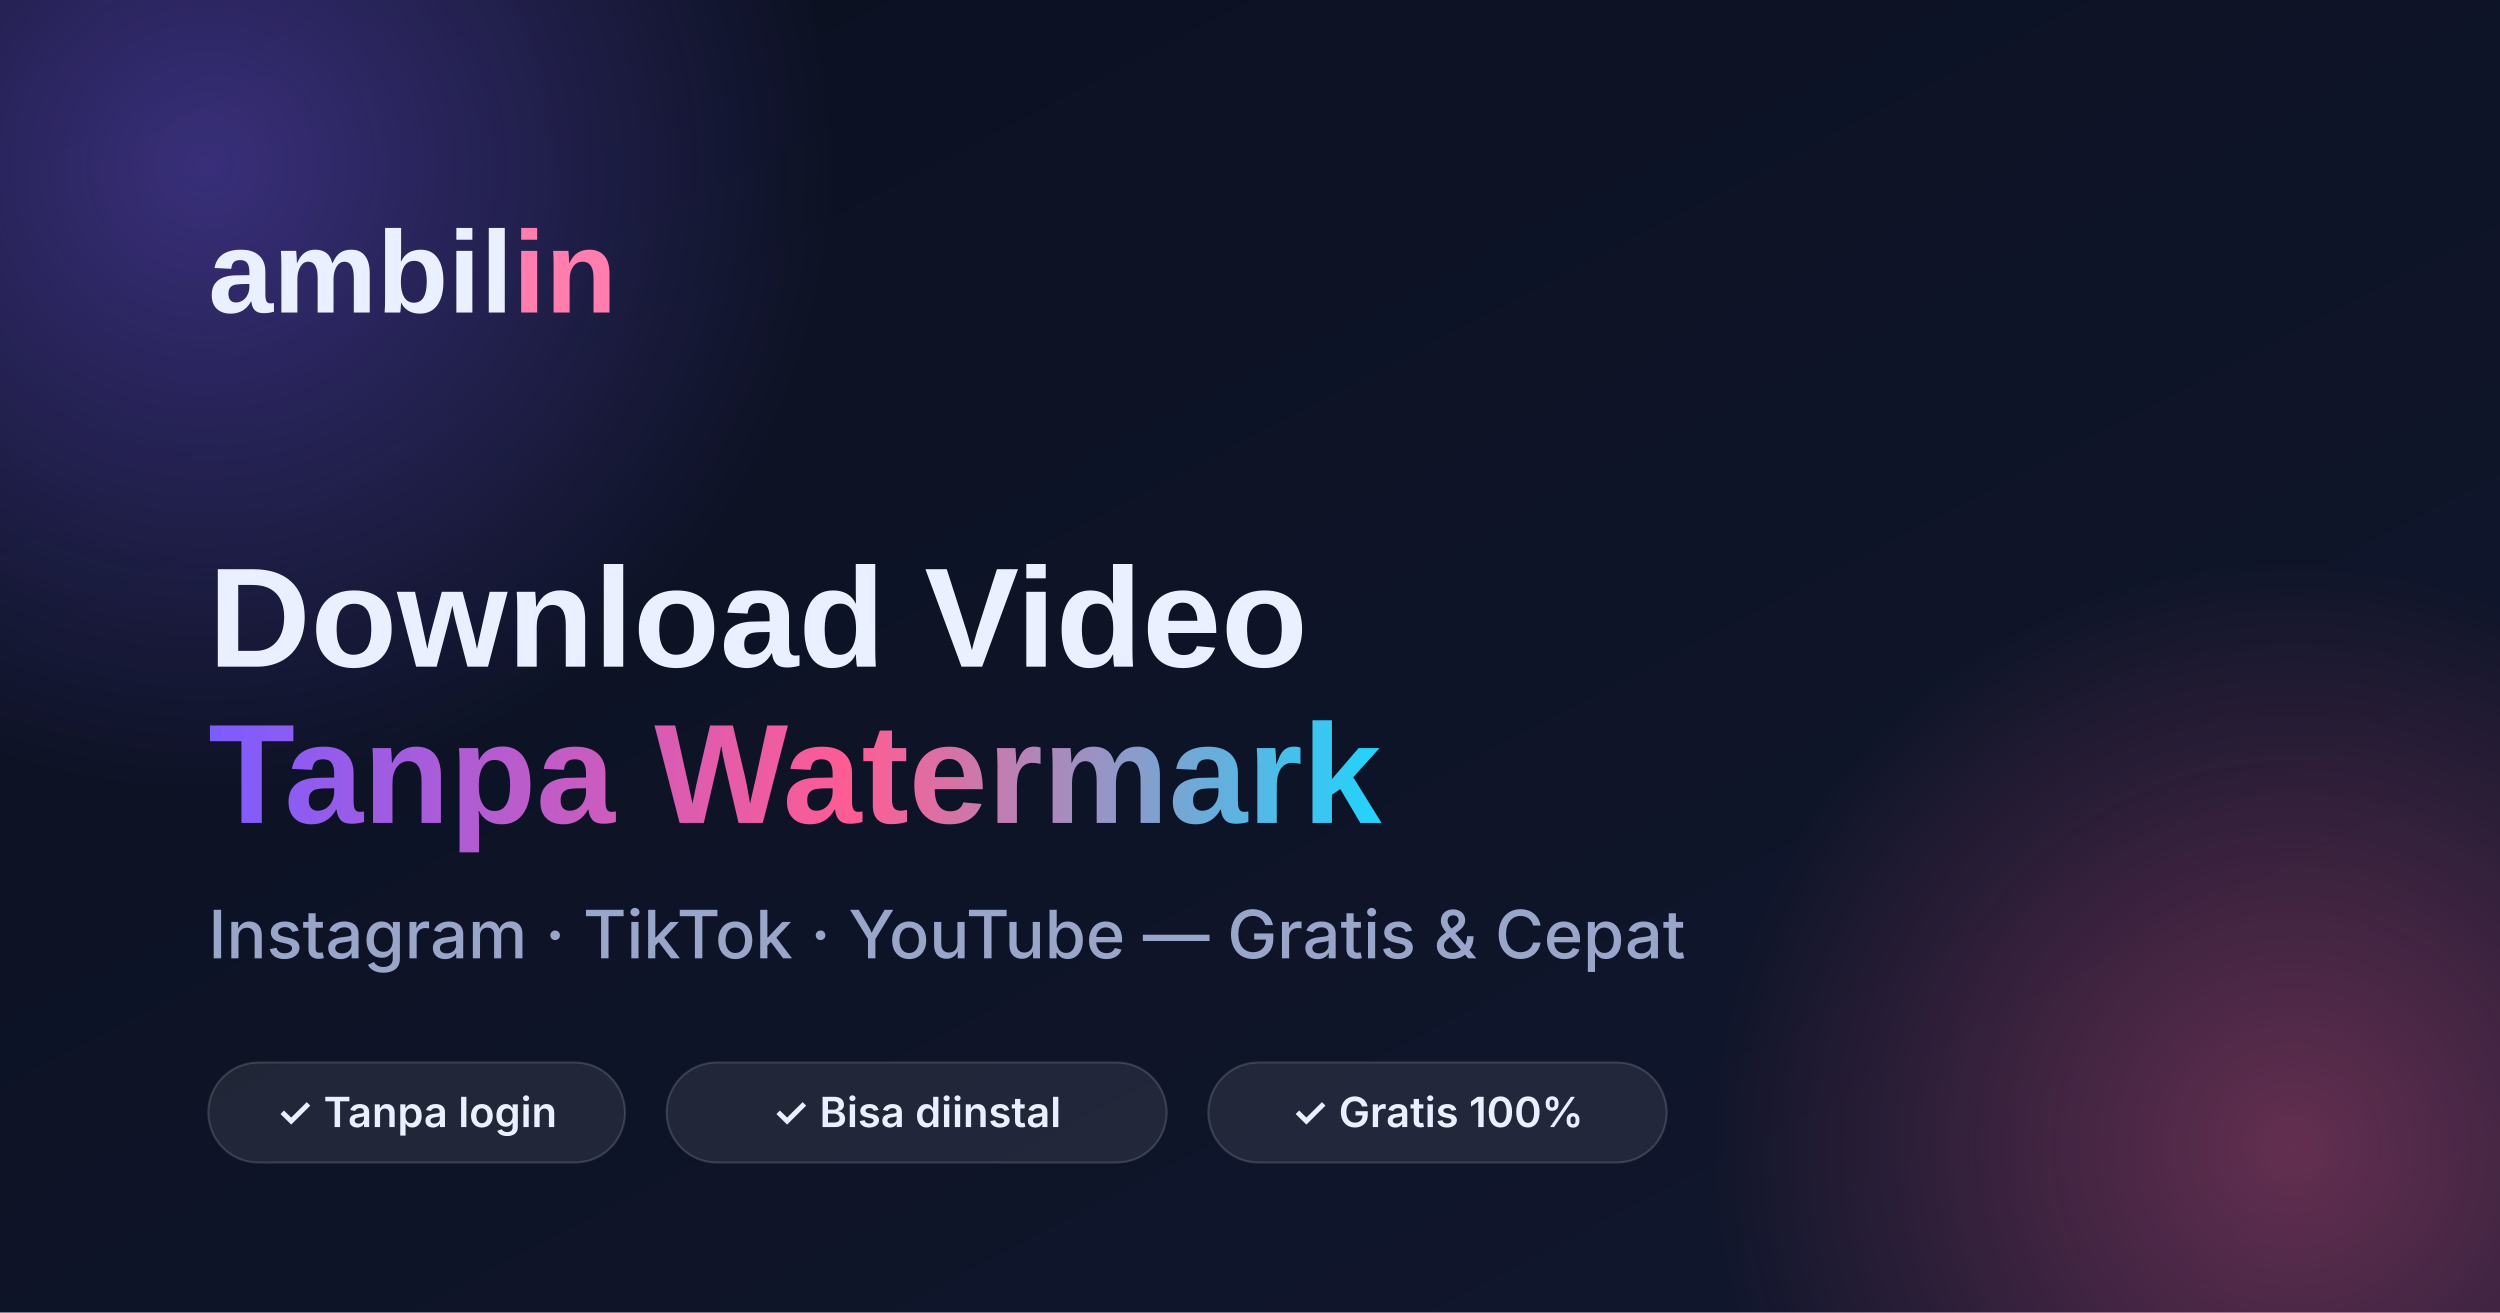
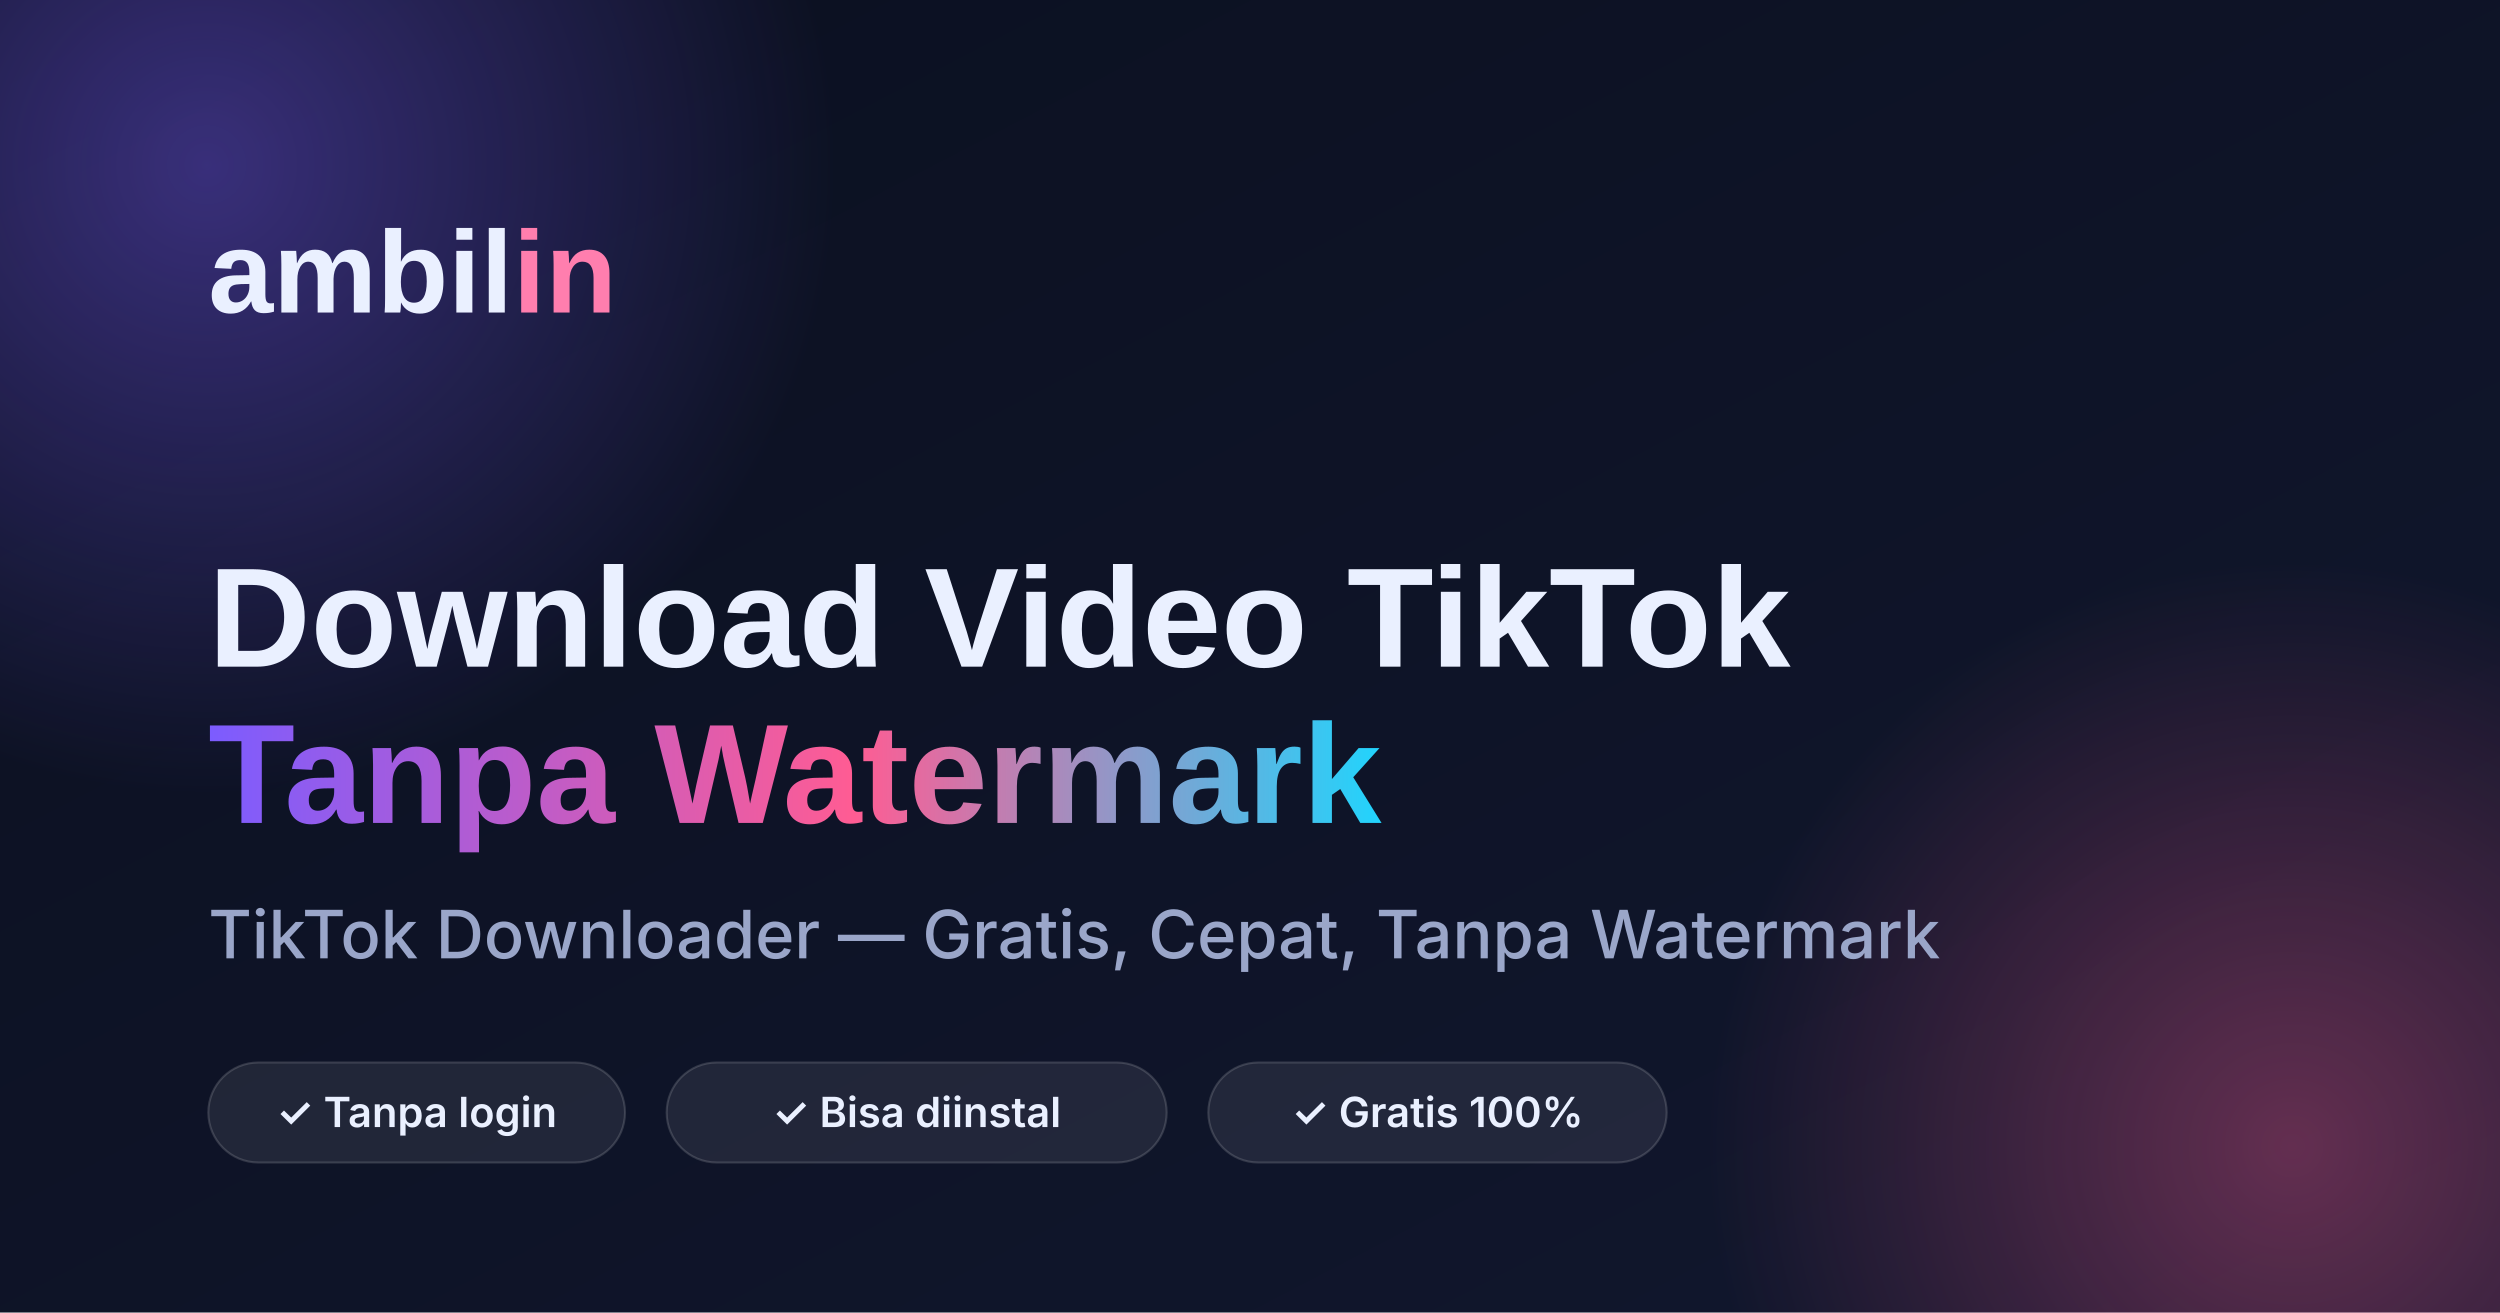
<svg xmlns="http://www.w3.org/2000/svg" viewBox="0 0 1200 630" width="1200" height="630">
  <defs>
    <linearGradient id="bg" x1="0%" y1="0%" x2="100%" y2="100%">
      <stop offset="0%" stop-color="#0b1020" />
      <stop offset="100%" stop-color="#11172e" />
    </linearGradient>
    <linearGradient id="accent" x1="0%" y1="0%" x2="100%" y2="0%">
      <stop offset="0%" stop-color="#7c5cff" />
      <stop offset="55%" stop-color="#ff5c93" />
      <stop offset="100%" stop-color="#21d4fd" />
    </linearGradient>
    <radialGradient id="orb1" cx="50%" cy="50%" r="50%">
      <stop offset="0%" stop-color="#7c5cff" stop-opacity="0.4" />
      <stop offset="100%" stop-color="#7c5cff" stop-opacity="0" />
    </radialGradient>
    <radialGradient id="orb2" cx="50%" cy="50%" r="50%">
      <stop offset="0%" stop-color="#ff5c93" stop-opacity="0.35" />
      <stop offset="100%" stop-color="#ff5c93" stop-opacity="0" />
    </radialGradient>
  </defs>
  <rect width="1200" height="630" fill="url(#bg)" />
  <circle cx="100" cy="80" r="300" fill="url(#orb1)" />
  <circle cx="1100" cy="550" r="280" fill="url(#orb2)" />
  <text x="100" y="150" font-family="Poppins, Arial, sans-serif" font-size="56" font-weight="800" fill="#eaf0ff">
    ambil<tspan fill="#ff7eae">in</tspan>
  </text>
  <text x="100" y="320" font-family="Poppins, Arial, sans-serif" font-size="68" font-weight="800" fill="#eaf0ff">
-     Download Video
+     Download Video TikTok
  </text>
  <text x="100" y="395" font-family="Poppins, Arial, sans-serif" font-size="68" font-weight="800" fill="url(#accent)">
    Tanpa Watermark
  </text>
  <text x="100" y="460" font-family="Inter, Arial, sans-serif" font-size="32" font-weight="500" fill="#9aa6c9">
-     Instagram · TikTok · YouTube — Gratis &amp; Cepat
+     TikTok Downloader — Gratis, Cepat, Tanpa Watermark
  </text>
  <g transform="translate(100, 510)">
    <rect width="200" height="48" rx="24" fill="#ffffff" fill-opacity="0.08" stroke="#ffffff" stroke-opacity="0.15" />
    <text x="100" y="31" text-anchor="middle" font-family="Inter, Arial, sans-serif" font-size="20" font-weight="600" fill="#eaf0ff">✓ Tanpa login</text>
    <rect x="220" width="240" height="48" rx="24" fill="#ffffff" fill-opacity="0.08" stroke="#ffffff" stroke-opacity="0.15" />
    <text x="340" y="31" text-anchor="middle" font-family="Inter, Arial, sans-serif" font-size="20" font-weight="600" fill="#eaf0ff">✓ Bisa diinstal</text>
    <rect x="480" width="220" height="48" rx="24" fill="#ffffff" fill-opacity="0.08" stroke="#ffffff" stroke-opacity="0.15" />
    <text x="590" y="31" text-anchor="middle" font-family="Inter, Arial, sans-serif" font-size="20" font-weight="600" fill="#eaf0ff">✓ Gratis 100%</text>
  </g>
</svg>
